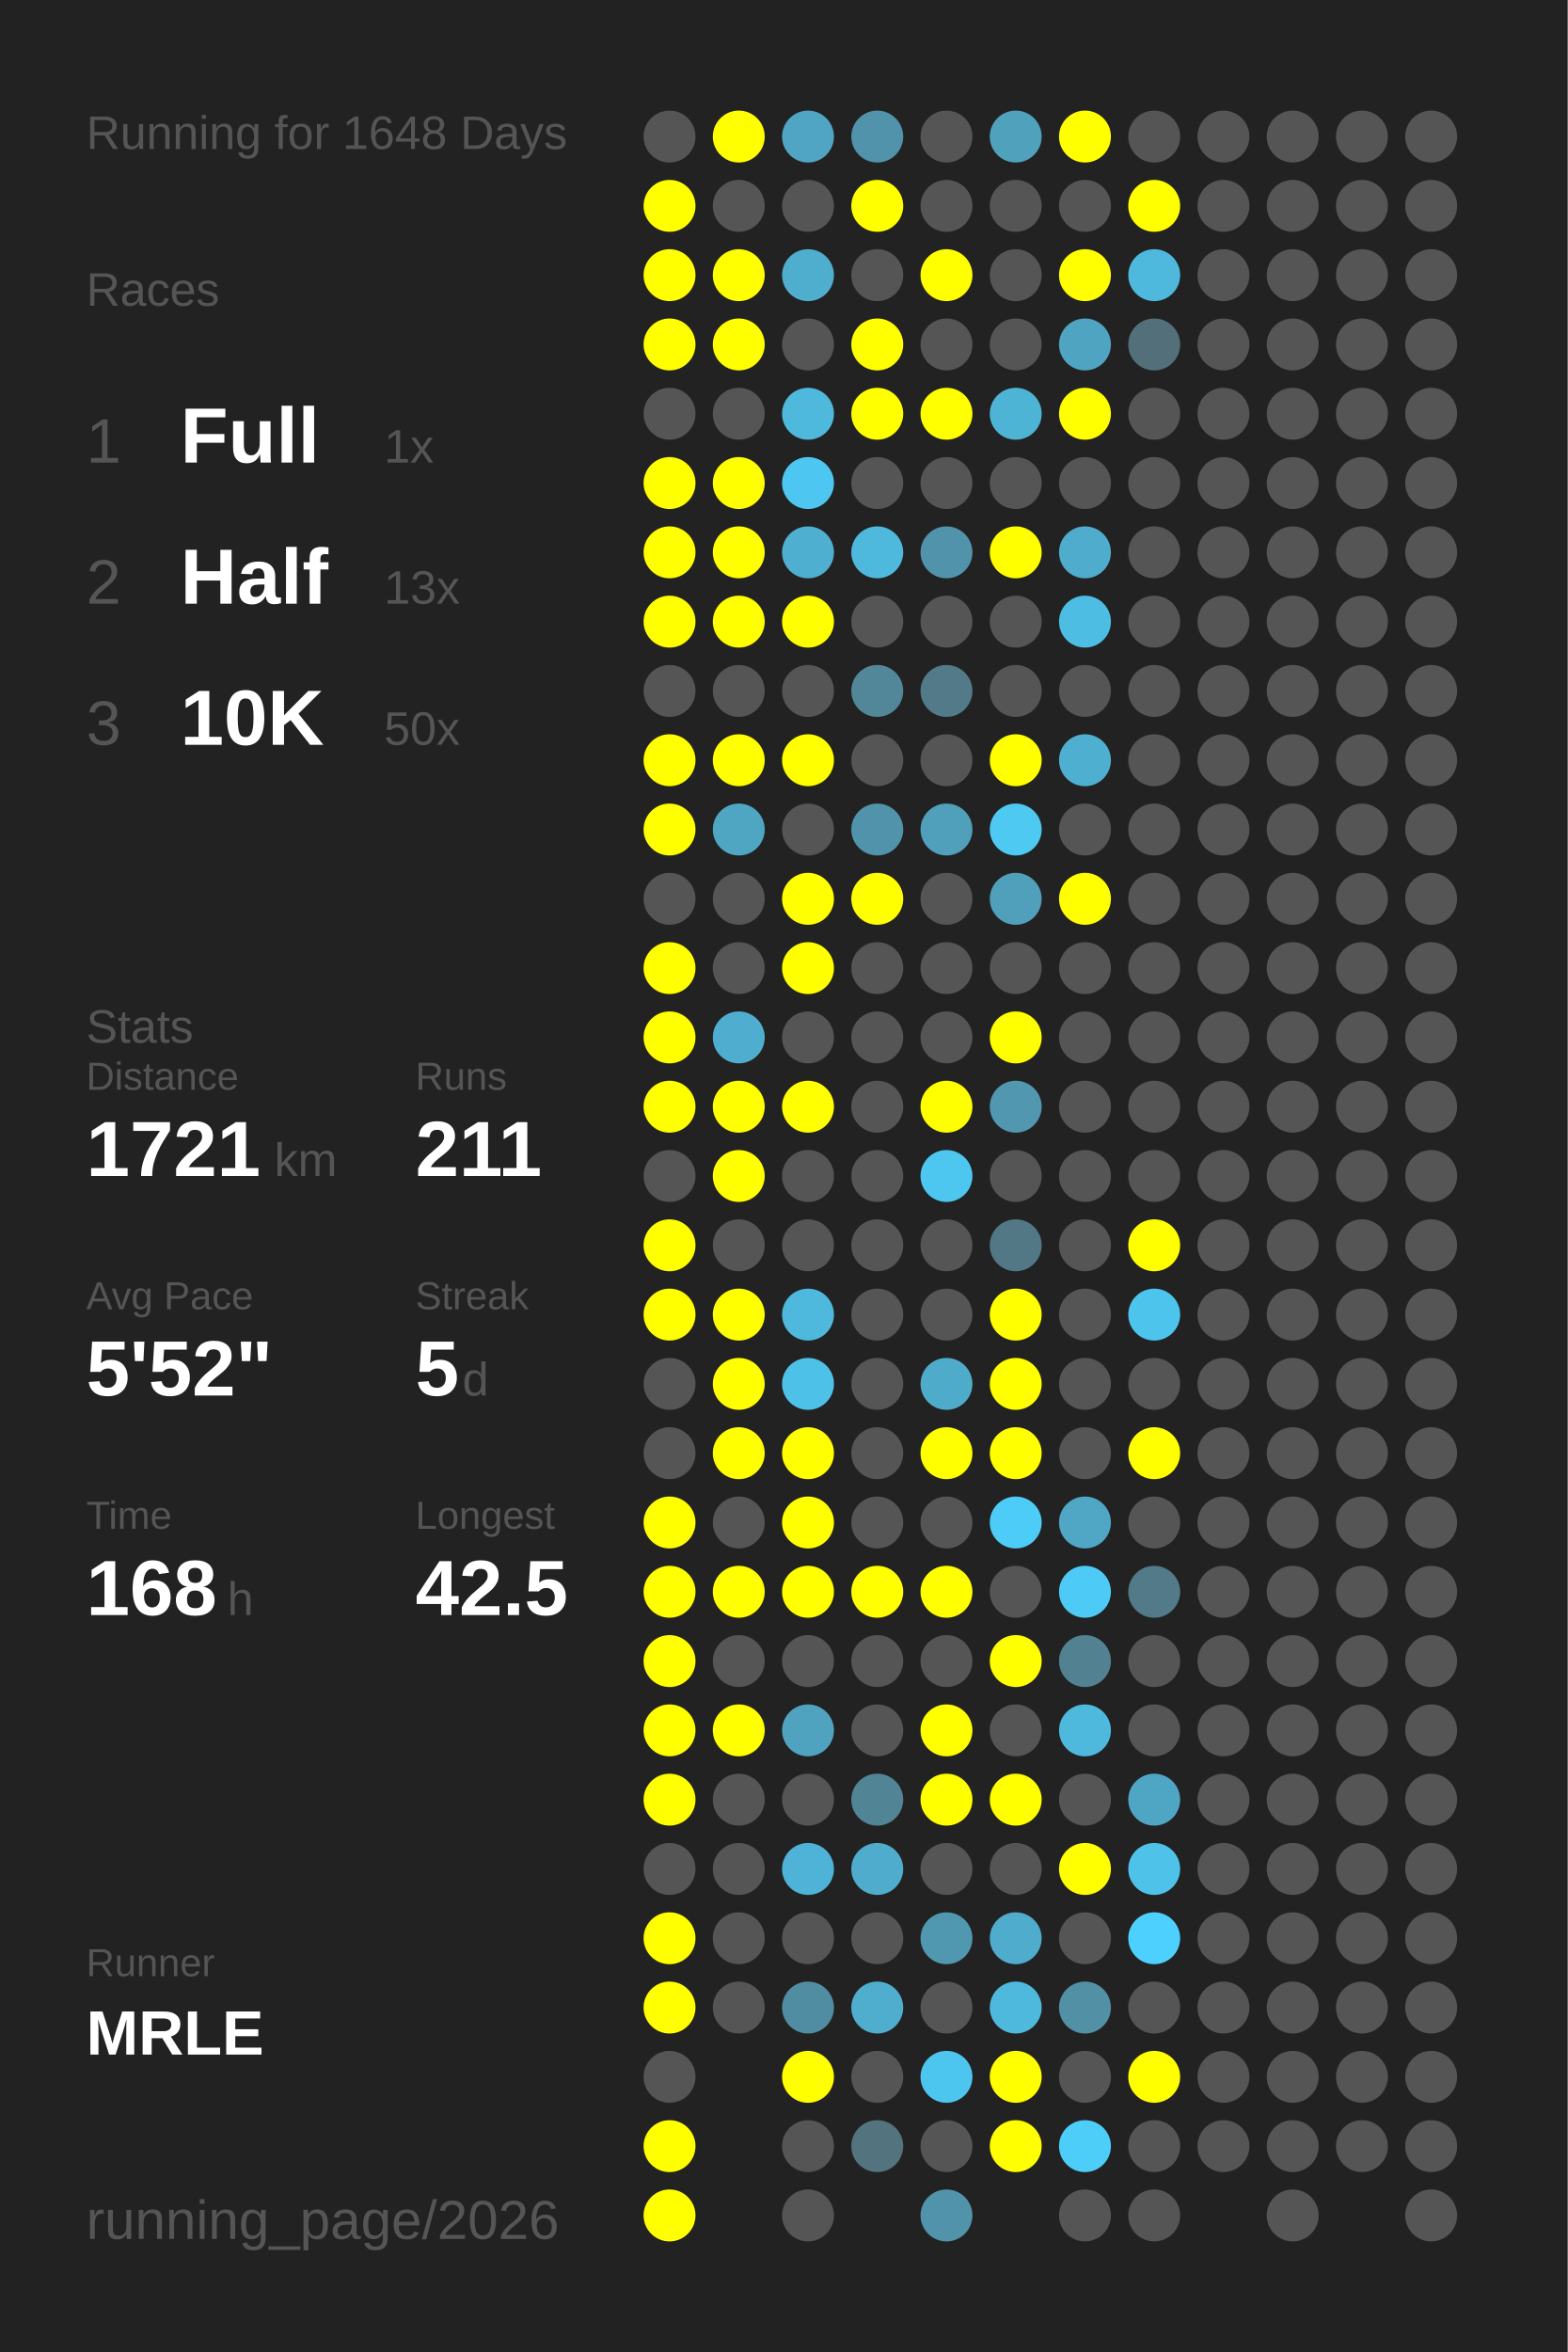
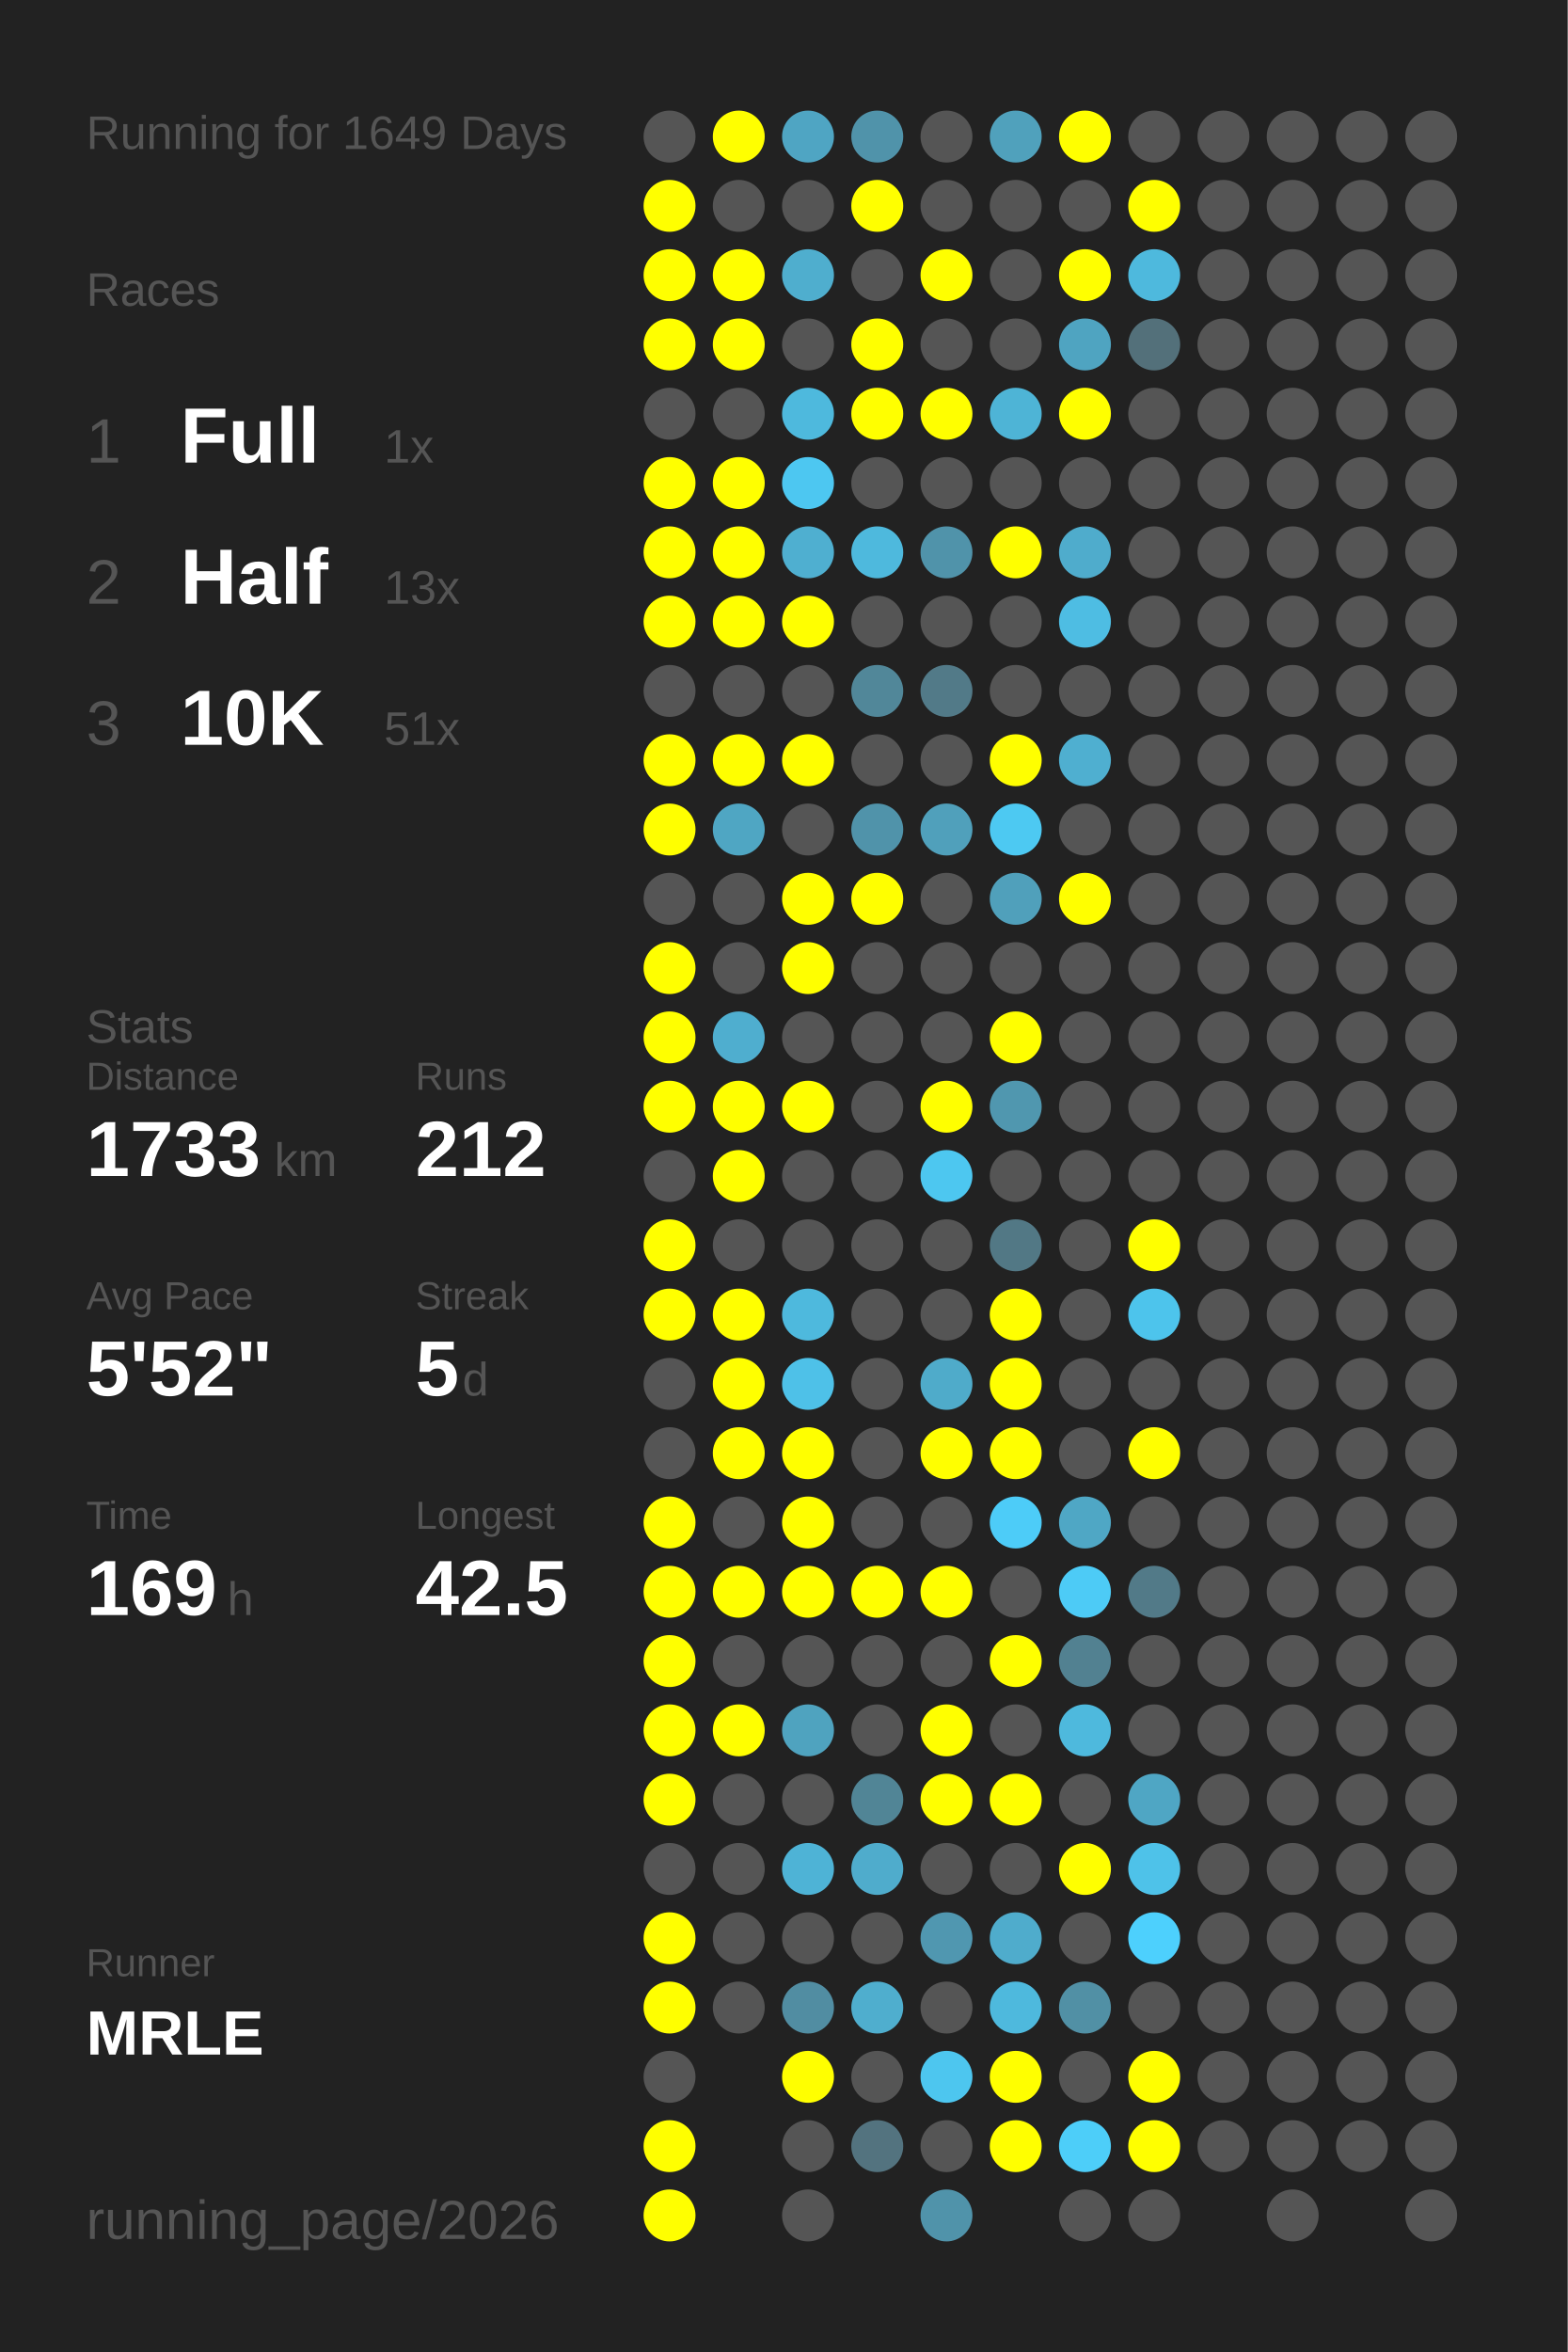
<svg xmlns="http://www.w3.org/2000/svg" baseProfile="full" height="300mm" version="1.1" viewBox="0,0,200,300" width="200mm">
  <defs />
  <rect fill="#222222" height="300" width="200" x="0" y="0" />
-   <text fill="#555555" style="font-size:6px; font-family:Arial;" x="11" y="19">Running for 1648 Days</text>
+   <text fill="#555555" style="font-size:6px; font-family:Arial;" x="11" y="19">Running for 1649 Days</text>
  <text fill="#555555" style="font-size:6px; font-family:Arial;" x="11" y="39">Races</text>
  <text fill="#555555" style="font-size:8px; font-family:Arial;" x="11" y="59">1</text>
  <text fill="#FFFFFF" style="font-size:10px; font-family:Arial; font-weight:bold;" x="23" y="59">Full</text>
  <text fill="#555555" style="font-size:6px; font-family:Arial;" x="49" y="59">1x</text>
  <text fill="#555555" style="font-size:8px; font-family:Arial;" x="11" y="77">2</text>
  <text fill="#FFFFFF" style="font-size:10px; font-family:Arial; font-weight:bold;" x="23" y="77">Half</text>
  <text fill="#555555" style="font-size:6px; font-family:Arial;" x="49" y="77">13x</text>
  <text fill="#555555" style="font-size:8px; font-family:Arial;" x="11" y="95">3</text>
  <text fill="#FFFFFF" style="font-size:10px; font-family:Arial; font-weight:bold;" x="23" y="95">10K</text>
-   <text fill="#555555" style="font-size:6px; font-family:Arial;" x="49" y="95">50x</text>
+   <text fill="#555555" style="font-size:6px; font-family:Arial;" x="49" y="95">51x</text>
  <text fill="#555555" style="font-size:6px; font-family:Arial;" x="11" y="133">Stats</text>
  <text fill="#555555" style="font-size:5px; font-family:Arial;" x="11" y="139">Distance</text>
-   <text fill="#FFFFFF" style="font-size:10px; font-family:Arial; font-weight:bold;" x="11" y="150">1721</text>
+   <text fill="#FFFFFF" style="font-size:10px; font-family:Arial; font-weight:bold;" x="11" y="150">1733</text>
  <text fill="#555555" style="font-size:6px; font-family:Arial;" x="35" y="150">km</text>
  <text fill="#555555" style="font-size:5px; font-family:Arial;" x="53" y="139">Runs</text>
-   <text fill="#FFFFFF" style="font-size:10px; font-family:Arial; font-weight:bold;" x="53" y="150">211</text>
+   <text fill="#FFFFFF" style="font-size:10px; font-family:Arial; font-weight:bold;" x="53" y="150">212</text>
  <text fill="#555555" style="font-size:5px; font-family:Arial;" x="11" y="167">Avg Pace</text>
  <text fill="#FFFFFF" style="font-size:10px; font-family:Arial; font-weight:bold;" x="11" y="178">5'52"</text>
  <text fill="#555555" style="font-size:5px; font-family:Arial;" x="53" y="167">Streak</text>
  <text fill="#FFFFFF" style="font-size:10px; font-family:Arial; font-weight:bold;" x="53" y="178">5</text>
  <text fill="#555555" style="font-size:6px; font-family:Arial;" x="59" y="178">d</text>
  <text fill="#555555" style="font-size:5px; font-family:Arial;" x="11" y="195">Time</text>
-   <text fill="#FFFFFF" style="font-size:10px; font-family:Arial; font-weight:bold;" x="11" y="206">168</text>
+   <text fill="#FFFFFF" style="font-size:10px; font-family:Arial; font-weight:bold;" x="11" y="206">169</text>
  <text fill="#555555" style="font-size:6px; font-family:Arial;" x="29" y="206">h</text>
  <text fill="#555555" style="font-size:5px; font-family:Arial;" x="53" y="195">Longest</text>
  <text fill="#FFFFFF" style="font-size:10px; font-family:Arial; font-weight:bold;" x="53" y="206">42.5</text>
  <text fill="#555555" style="font-size:5px; font-family:Arial;" x="11" y="252.065">Runner</text>
  <text fill="#FFFFFF" style="font-size:8px; font-family:Arial; font-weight:bold;" x="11" y="262.065">MRLE</text>
  <text fill="#555555" style="font-size:7px; font-family:Arial;" x="11" y="285.581">running_page/2026</text>
  <circle cx="85.417" cy="17.419" fill="#555555" r="3.312" />
  <circle cx="85.417" cy="26.258" fill="#FFFF00" r="3.312" />
  <circle cx="85.417" cy="35.097" fill="#FFFF00" r="3.312" />
  <circle cx="85.417" cy="43.935" fill="#FFFF00" r="3.312" />
  <circle cx="85.417" cy="52.774" fill="#555555" r="3.312" />
  <circle cx="85.417" cy="61.613" fill="#FFFF00" r="3.312" />
  <circle cx="85.417" cy="70.452" fill="#FFFF00" r="3.312" />
  <circle cx="85.417" cy="79.29" fill="#FFFF00" r="3.312" />
  <circle cx="85.417" cy="88.129" fill="#555555" r="3.312" />
  <circle cx="85.417" cy="96.968" fill="#FFFF00" r="3.312" />
  <circle cx="85.417" cy="105.806" fill="#FFFF00" r="3.312" />
  <circle cx="85.417" cy="114.645" fill="#555555" r="3.312" />
  <circle cx="85.417" cy="123.484" fill="#FFFF00" r="3.312" />
  <circle cx="85.417" cy="132.323" fill="#FFFF00" r="3.312" />
  <circle cx="85.417" cy="141.161" fill="#FFFF00" r="3.312" />
  <circle cx="85.417" cy="150" fill="#555555" r="3.312" />
  <circle cx="85.417" cy="158.839" fill="#FFFF00" r="3.312" />
  <circle cx="85.417" cy="167.677" fill="#FFFF00" r="3.312" />
  <circle cx="85.417" cy="176.516" fill="#555555" r="3.312" />
  <circle cx="85.417" cy="185.355" fill="#555555" r="3.312" />
  <circle cx="85.417" cy="194.194" fill="#FFFF00" r="3.312" />
  <circle cx="85.417" cy="203.032" fill="#FFFF00" r="3.312" />
  <circle cx="85.417" cy="211.871" fill="#FFFF00" r="3.312" />
  <circle cx="85.417" cy="220.71" fill="#FFFF00" r="3.312" />
  <circle cx="85.417" cy="229.548" fill="#FFFF00" r="3.312" />
  <circle cx="85.417" cy="238.387" fill="#555555" r="3.312" />
  <circle cx="85.417" cy="247.226" fill="#FFFF00" r="3.312" />
  <circle cx="85.417" cy="256.065" fill="#FFFF00" r="3.312" />
  <circle cx="85.417" cy="264.903" fill="#555555" r="3.312" />
  <circle cx="85.417" cy="273.742" fill="#FFFF00" r="3.312" />
  <circle cx="85.417" cy="282.581" fill="#FFFF00" r="3.312" />
  <circle cx="94.25" cy="17.419" fill="#FFFF00" r="3.312" />
  <circle cx="94.25" cy="26.258" fill="#555555" r="3.312" />
  <circle cx="94.25" cy="35.097" fill="#FFFF00" r="3.312" />
  <circle cx="94.25" cy="43.935" fill="#FFFF00" r="3.312" />
  <circle cx="94.25" cy="52.774" fill="#555555" r="3.312" />
  <circle cx="94.25" cy="61.613" fill="#FFFF00" r="3.312" />
  <circle cx="94.25" cy="70.452" fill="#FFFF00" r="3.312" />
  <circle cx="94.25" cy="79.29" fill="#FFFF00" r="3.312" />
  <circle cx="94.25" cy="88.129" fill="#555555" r="3.312" />
  <circle cx="94.25" cy="96.968" fill="#FFFF00" r="3.312" />
  <circle cx="94.25" cy="105.806" fill="#4fa6c3" r="3.312" />
  <circle cx="94.25" cy="114.645" fill="#555555" r="3.312" />
  <circle cx="94.25" cy="123.484" fill="#555555" r="3.312" />
  <circle cx="94.25" cy="132.323" fill="#4faecf" r="3.312" />
  <circle cx="94.25" cy="141.161" fill="#FFFF00" r="3.312" />
  <circle cx="94.25" cy="150" fill="#FFFF00" r="3.312" />
  <circle cx="94.25" cy="158.839" fill="#555555" r="3.312" />
  <circle cx="94.25" cy="167.677" fill="#FFFF00" r="3.312" />
  <circle cx="94.25" cy="176.516" fill="#FFFF00" r="3.312" />
  <circle cx="94.25" cy="185.355" fill="#FFFF00" r="3.312" />
  <circle cx="94.25" cy="194.194" fill="#555555" r="3.312" />
  <circle cx="94.25" cy="203.032" fill="#FFFF00" r="3.312" />
  <circle cx="94.25" cy="211.871" fill="#555555" r="3.312" />
  <circle cx="94.25" cy="220.71" fill="#FFFF00" r="3.312" />
  <circle cx="94.25" cy="229.548" fill="#555555" r="3.312" />
  <circle cx="94.25" cy="238.387" fill="#555555" r="3.312" />
  <circle cx="94.25" cy="247.226" fill="#555555" r="3.312" />
  <circle cx="94.25" cy="256.065" fill="#555555" r="3.312" />
  <circle cx="103.083" cy="17.419" fill="#4fa5c3" r="3.312" />
  <circle cx="103.083" cy="26.258" fill="#555555" r="3.312" />
  <circle cx="103.083" cy="35.097" fill="#4faece" r="3.312" />
  <circle cx="103.083" cy="43.935" fill="#555555" r="3.312" />
  <circle cx="103.083" cy="52.774" fill="#4eb9dd" r="3.312" />
  <circle cx="103.083" cy="61.613" fill="#4dc7f1" r="3.312" />
  <circle cx="103.083" cy="70.452" fill="#4fafd0" r="3.312" />
  <circle cx="103.083" cy="79.29" fill="#FFFF00" r="3.312" />
  <circle cx="103.083" cy="88.129" fill="#555555" r="3.312" />
  <circle cx="103.083" cy="96.968" fill="#FFFF00" r="3.312" />
  <circle cx="103.083" cy="105.806" fill="#555555" r="3.312" />
  <circle cx="103.083" cy="114.645" fill="#FFFF00" r="3.312" />
  <circle cx="103.083" cy="123.484" fill="#FFFF00" r="3.312" />
  <circle cx="103.083" cy="132.323" fill="#555555" r="3.312" />
  <circle cx="103.083" cy="141.161" fill="#FFFF00" r="3.312" />
  <circle cx="103.083" cy="150" fill="#555555" r="3.312" />
  <circle cx="103.083" cy="158.839" fill="#555555" r="3.312" />
  <circle cx="103.083" cy="167.677" fill="#4eb9dd" r="3.312" />
  <circle cx="103.083" cy="176.516" fill="#4ec1e8" r="3.312" />
  <circle cx="103.083" cy="185.355" fill="#FFFF00" r="3.312" />
  <circle cx="103.083" cy="194.194" fill="#FFFF00" r="3.312" />
  <circle cx="103.083" cy="203.032" fill="#FFFF00" r="3.312" />
  <circle cx="103.083" cy="211.871" fill="#555555" r="3.312" />
  <circle cx="103.083" cy="220.71" fill="#4fa3bf" r="3.312" />
  <circle cx="103.083" cy="229.548" fill="#555555" r="3.312" />
  <circle cx="103.083" cy="238.387" fill="#4eb3d6" r="3.312" />
  <circle cx="103.083" cy="247.226" fill="#555555" r="3.312" />
  <circle cx="103.083" cy="256.065" fill="#518da2" r="3.312" />
  <circle cx="103.083" cy="264.903" fill="#FFFF00" r="3.312" />
  <circle cx="103.083" cy="273.742" fill="#555555" r="3.312" />
  <circle cx="103.083" cy="282.581" fill="#555555" r="3.312" />
  <circle cx="111.917" cy="17.419" fill="#5093aa" r="3.312" />
  <circle cx="111.917" cy="26.258" fill="#FFFF00" r="3.312" />
  <circle cx="111.917" cy="35.097" fill="#555555" r="3.312" />
  <circle cx="111.917" cy="43.935" fill="#FFFF00" r="3.312" />
  <circle cx="111.917" cy="52.774" fill="#FFFF00" r="3.312" />
  <circle cx="111.917" cy="61.613" fill="#555555" r="3.312" />
  <circle cx="111.917" cy="70.452" fill="#4eb9dd" r="3.312" />
  <circle cx="111.917" cy="79.29" fill="#555555" r="3.312" />
  <circle cx="111.917" cy="88.129" fill="#518799" r="3.312" />
  <circle cx="111.917" cy="96.968" fill="#555555" r="3.312" />
  <circle cx="111.917" cy="105.806" fill="#5093aa" r="3.312" />
  <circle cx="111.917" cy="114.645" fill="#FFFF00" r="3.312" />
  <circle cx="111.917" cy="123.484" fill="#555555" r="3.312" />
  <circle cx="111.917" cy="132.323" fill="#555555" r="3.312" />
  <circle cx="111.917" cy="141.161" fill="#555555" r="3.312" />
  <circle cx="111.917" cy="150" fill="#555555" r="3.312" />
  <circle cx="111.917" cy="158.839" fill="#555555" r="3.312" />
  <circle cx="111.917" cy="167.677" fill="#555555" r="3.312" />
  <circle cx="111.917" cy="176.516" fill="#555555" r="3.312" />
  <circle cx="111.917" cy="185.355" fill="#555555" r="3.312" />
  <circle cx="111.917" cy="194.194" fill="#555555" r="3.312" />
  <circle cx="111.917" cy="203.032" fill="#FFFF00" r="3.312" />
  <circle cx="111.917" cy="211.871" fill="#555555" r="3.312" />
  <circle cx="111.917" cy="220.71" fill="#555555" r="3.312" />
  <circle cx="111.917" cy="229.548" fill="#518596" r="3.312" />
  <circle cx="111.917" cy="238.387" fill="#4faccc" r="3.312" />
  <circle cx="111.917" cy="247.226" fill="#555555" r="3.312" />
  <circle cx="111.917" cy="256.065" fill="#4faece" r="3.312" />
  <circle cx="111.917" cy="264.903" fill="#555555" r="3.312" />
  <circle cx="111.917" cy="273.742" fill="#53737f" r="3.312" />
  <circle cx="120.75" cy="17.419" fill="#555555" r="3.312" />
  <circle cx="120.75" cy="26.258" fill="#555555" r="3.312" />
  <circle cx="120.75" cy="35.097" fill="#FFFF00" r="3.312" />
  <circle cx="120.75" cy="43.935" fill="#555555" r="3.312" />
  <circle cx="120.75" cy="52.774" fill="#FFFF00" r="3.312" />
  <circle cx="120.75" cy="61.613" fill="#555555" r="3.312" />
  <circle cx="120.75" cy="70.452" fill="#5093aa" r="3.312" />
  <circle cx="120.75" cy="79.29" fill="#555555" r="3.312" />
  <circle cx="120.75" cy="88.129" fill="#527a88" r="3.312" />
  <circle cx="120.75" cy="96.968" fill="#555555" r="3.312" />
  <circle cx="120.75" cy="105.806" fill="#50a0bb" r="3.312" />
  <circle cx="120.75" cy="114.645" fill="#555555" r="3.312" />
  <circle cx="120.75" cy="123.484" fill="#555555" r="3.312" />
  <circle cx="120.75" cy="132.323" fill="#555555" r="3.312" />
  <circle cx="120.75" cy="141.161" fill="#FFFF00" r="3.312" />
  <circle cx="120.75" cy="150" fill="#4dc7f0" r="3.312" />
  <circle cx="120.75" cy="158.839" fill="#555555" r="3.312" />
  <circle cx="120.75" cy="167.677" fill="#555555" r="3.312" />
  <circle cx="120.75" cy="176.516" fill="#4fabca" r="3.312" />
  <circle cx="120.75" cy="185.355" fill="#FFFF00" r="3.312" />
  <circle cx="120.75" cy="194.194" fill="#555555" r="3.312" />
  <circle cx="120.75" cy="203.032" fill="#FFFF00" r="3.312" />
  <circle cx="120.75" cy="211.871" fill="#555555" r="3.312" />
  <circle cx="120.75" cy="220.71" fill="#FFFF00" r="3.312" />
  <circle cx="120.75" cy="229.548" fill="#FFFF00" r="3.312" />
  <circle cx="120.75" cy="238.387" fill="#555555" r="3.312" />
  <circle cx="120.75" cy="247.226" fill="#5097b0" r="3.312" />
  <circle cx="120.75" cy="256.065" fill="#555555" r="3.312" />
  <circle cx="120.75" cy="264.903" fill="#4dc6ef" r="3.312" />
  <circle cx="120.75" cy="273.742" fill="#555555" r="3.312" />
  <circle cx="120.75" cy="282.581" fill="#5093aa" r="3.312" />
  <circle cx="129.583" cy="17.419" fill="#50a1bc" r="3.312" />
  <circle cx="129.583" cy="26.258" fill="#555555" r="3.312" />
  <circle cx="129.583" cy="35.097" fill="#555555" r="3.312" />
  <circle cx="129.583" cy="43.935" fill="#555555" r="3.312" />
  <circle cx="129.583" cy="52.774" fill="#4eb4d6" r="3.312" />
  <circle cx="129.583" cy="61.613" fill="#555555" r="3.312" />
  <circle cx="129.583" cy="70.452" fill="#FFFF00" r="3.312" />
  <circle cx="129.583" cy="79.29" fill="#555555" r="3.312" />
  <circle cx="129.583" cy="88.129" fill="#555555" r="3.312" />
  <circle cx="129.583" cy="96.968" fill="#FFFF00" r="3.312" />
  <circle cx="129.583" cy="105.806" fill="#4dc9f2" r="3.312" />
  <circle cx="129.583" cy="114.645" fill="#50a0bb" r="3.312" />
  <circle cx="129.583" cy="123.484" fill="#555555" r="3.312" />
  <circle cx="129.583" cy="132.323" fill="#FFFF00" r="3.312" />
  <circle cx="129.583" cy="141.161" fill="#5097af" r="3.312" />
  <circle cx="129.583" cy="150" fill="#555555" r="3.312" />
  <circle cx="129.583" cy="158.839" fill="#527885" r="3.312" />
  <circle cx="129.583" cy="167.677" fill="#FFFF00" r="3.312" />
  <circle cx="129.583" cy="176.516" fill="#FFFF00" r="3.312" />
  <circle cx="129.583" cy="185.355" fill="#FFFF00" r="3.312" />
  <circle cx="129.583" cy="194.194" fill="#4dccf8" r="3.312" />
  <circle cx="129.583" cy="203.032" fill="#555555" r="3.312" />
  <circle cx="129.583" cy="211.871" fill="#FFFF00" r="3.312" />
  <circle cx="129.583" cy="220.71" fill="#555555" r="3.312" />
  <circle cx="129.583" cy="229.548" fill="#FFFF00" r="3.312" />
  <circle cx="129.583" cy="238.387" fill="#555555" r="3.312" />
  <circle cx="129.583" cy="247.226" fill="#4faccc" r="3.312" />
  <circle cx="129.583" cy="256.065" fill="#4eb9dd" r="3.312" />
  <circle cx="129.583" cy="264.903" fill="#FFFF00" r="3.312" />
  <circle cx="129.583" cy="273.742" fill="#FFFF00" r="3.312" />
  <circle cx="138.417" cy="17.419" fill="#FFFF00" r="3.312" />
  <circle cx="138.417" cy="26.258" fill="#555555" r="3.312" />
  <circle cx="138.417" cy="35.097" fill="#FFFF00" r="3.312" />
  <circle cx="138.417" cy="43.935" fill="#4fa4c1" r="3.312" />
  <circle cx="138.417" cy="52.774" fill="#FFFF00" r="3.312" />
  <circle cx="138.417" cy="61.613" fill="#555555" r="3.312" />
  <circle cx="138.417" cy="70.452" fill="#4faccc" r="3.312" />
  <circle cx="138.417" cy="79.29" fill="#4ebde3" r="3.312" />
  <circle cx="138.417" cy="88.129" fill="#555555" r="3.312" />
  <circle cx="138.417" cy="96.968" fill="#4fafd0" r="3.312" />
  <circle cx="138.417" cy="105.806" fill="#555555" r="3.312" />
  <circle cx="138.417" cy="114.645" fill="#FFFF00" r="3.312" />
  <circle cx="138.417" cy="123.484" fill="#555555" r="3.312" />
  <circle cx="138.417" cy="132.323" fill="#555555" r="3.312" />
  <circle cx="138.417" cy="141.161" fill="#555555" r="3.312" />
  <circle cx="138.417" cy="150" fill="#555555" r="3.312" />
  <circle cx="138.417" cy="158.839" fill="#555555" r="3.312" />
  <circle cx="138.417" cy="167.677" fill="#555555" r="3.312" />
  <circle cx="138.417" cy="176.516" fill="#555555" r="3.312" />
  <circle cx="138.417" cy="185.355" fill="#555555" r="3.312" />
  <circle cx="138.417" cy="194.194" fill="#4fa7c5" r="3.312" />
  <circle cx="138.417" cy="203.032" fill="#4dcbf6" r="3.312" />
  <circle cx="138.417" cy="211.871" fill="#528191" r="3.312" />
  <circle cx="138.417" cy="220.71" fill="#4eb9dd" r="3.312" />
  <circle cx="138.417" cy="229.548" fill="#555555" r="3.312" />
  <circle cx="138.417" cy="238.387" fill="#FFFF00" r="3.312" />
  <circle cx="138.417" cy="247.226" fill="#555555" r="3.312" />
  <circle cx="138.417" cy="256.065" fill="#5190a5" r="3.312" />
  <circle cx="138.417" cy="264.903" fill="#555555" r="3.312" />
  <circle cx="138.417" cy="273.742" fill="#4dcef9" r="3.312" />
  <circle cx="138.417" cy="282.581" fill="#555555" r="3.312" />
  <circle cx="147.25" cy="17.419" fill="#555555" r="3.312" />
  <circle cx="147.25" cy="26.258" fill="#FFFF00" r="3.312" />
  <circle cx="147.25" cy="35.097" fill="#4eb9dd" r="3.312" />
  <circle cx="147.25" cy="43.935" fill="#53707a" r="3.312" />
  <circle cx="147.25" cy="52.774" fill="#555555" r="3.312" />
  <circle cx="147.25" cy="61.613" fill="#555555" r="3.312" />
  <circle cx="147.25" cy="70.452" fill="#555555" r="3.312" />
  <circle cx="147.25" cy="79.29" fill="#555555" r="3.312" />
  <circle cx="147.25" cy="88.129" fill="#555555" r="3.312" />
  <circle cx="147.25" cy="96.968" fill="#555555" r="3.312" />
  <circle cx="147.25" cy="105.806" fill="#555555" r="3.312" />
  <circle cx="147.25" cy="114.645" fill="#555555" r="3.312" />
  <circle cx="147.25" cy="123.484" fill="#555555" r="3.312" />
  <circle cx="147.25" cy="132.323" fill="#555555" r="3.312" />
  <circle cx="147.25" cy="141.161" fill="#555555" r="3.312" />
  <circle cx="147.25" cy="150" fill="#555555" r="3.312" />
  <circle cx="147.25" cy="158.839" fill="#FFFF00" r="3.312" />
  <circle cx="147.25" cy="167.677" fill="#4dc4ec" r="3.312" />
  <circle cx="147.25" cy="176.516" fill="#555555" r="3.312" />
  <circle cx="147.25" cy="185.355" fill="#FFFF00" r="3.312" />
  <circle cx="147.25" cy="194.194" fill="#555555" r="3.312" />
  <circle cx="147.25" cy="203.032" fill="#527a88" r="3.312" />
  <circle cx="147.25" cy="211.871" fill="#555555" r="3.312" />
  <circle cx="147.25" cy="220.71" fill="#555555" r="3.312" />
  <circle cx="147.25" cy="229.548" fill="#4fa6c4" r="3.312" />
  <circle cx="147.25" cy="238.387" fill="#4ec2e9" r="3.312" />
  <circle cx="147.25" cy="247.226" fill="#4dd0fd" r="3.312" />
  <circle cx="147.25" cy="256.065" fill="#555555" r="3.312" />
  <circle cx="147.25" cy="264.903" fill="#FFFF00" r="3.312" />
-   <circle cx="147.25" cy="273.742" fill="#555555" r="3.312" />
+   <circle cx="147.25" cy="273.742" fill="#FFFF00" r="3.312" />
  <circle cx="147.25" cy="282.581" fill="#555555" r="3.312" />
  <circle cx="156.083" cy="17.419" fill="#555555" r="3.312" />
  <circle cx="156.083" cy="26.258" fill="#555555" r="3.312" />
  <circle cx="156.083" cy="35.097" fill="#555555" r="3.312" />
  <circle cx="156.083" cy="43.935" fill="#555555" r="3.312" />
  <circle cx="156.083" cy="52.774" fill="#555555" r="3.312" />
  <circle cx="156.083" cy="61.613" fill="#555555" r="3.312" />
  <circle cx="156.083" cy="70.452" fill="#555555" r="3.312" />
  <circle cx="156.083" cy="79.29" fill="#555555" r="3.312" />
  <circle cx="156.083" cy="88.129" fill="#555555" r="3.312" />
  <circle cx="156.083" cy="96.968" fill="#555555" r="3.312" />
  <circle cx="156.083" cy="105.806" fill="#555555" r="3.312" />
  <circle cx="156.083" cy="114.645" fill="#555555" r="3.312" />
  <circle cx="156.083" cy="123.484" fill="#555555" r="3.312" />
  <circle cx="156.083" cy="132.323" fill="#555555" r="3.312" />
  <circle cx="156.083" cy="141.161" fill="#555555" r="3.312" />
  <circle cx="156.083" cy="150" fill="#555555" r="3.312" />
  <circle cx="156.083" cy="158.839" fill="#555555" r="3.312" />
  <circle cx="156.083" cy="167.677" fill="#555555" r="3.312" />
  <circle cx="156.083" cy="176.516" fill="#555555" r="3.312" />
  <circle cx="156.083" cy="185.355" fill="#555555" r="3.312" />
  <circle cx="156.083" cy="194.194" fill="#555555" r="3.312" />
  <circle cx="156.083" cy="203.032" fill="#555555" r="3.312" />
  <circle cx="156.083" cy="211.871" fill="#555555" r="3.312" />
  <circle cx="156.083" cy="220.71" fill="#555555" r="3.312" />
  <circle cx="156.083" cy="229.548" fill="#555555" r="3.312" />
  <circle cx="156.083" cy="238.387" fill="#555555" r="3.312" />
  <circle cx="156.083" cy="247.226" fill="#555555" r="3.312" />
  <circle cx="156.083" cy="256.065" fill="#555555" r="3.312" />
  <circle cx="156.083" cy="264.903" fill="#555555" r="3.312" />
  <circle cx="156.083" cy="273.742" fill="#555555" r="3.312" />
  <circle cx="164.917" cy="17.419" fill="#555555" r="3.312" />
  <circle cx="164.917" cy="26.258" fill="#555555" r="3.312" />
  <circle cx="164.917" cy="35.097" fill="#555555" r="3.312" />
  <circle cx="164.917" cy="43.935" fill="#555555" r="3.312" />
  <circle cx="164.917" cy="52.774" fill="#555555" r="3.312" />
  <circle cx="164.917" cy="61.613" fill="#555555" r="3.312" />
  <circle cx="164.917" cy="70.452" fill="#555555" r="3.312" />
  <circle cx="164.917" cy="79.29" fill="#555555" r="3.312" />
  <circle cx="164.917" cy="88.129" fill="#555555" r="3.312" />
  <circle cx="164.917" cy="96.968" fill="#555555" r="3.312" />
  <circle cx="164.917" cy="105.806" fill="#555555" r="3.312" />
  <circle cx="164.917" cy="114.645" fill="#555555" r="3.312" />
  <circle cx="164.917" cy="123.484" fill="#555555" r="3.312" />
  <circle cx="164.917" cy="132.323" fill="#555555" r="3.312" />
  <circle cx="164.917" cy="141.161" fill="#555555" r="3.312" />
  <circle cx="164.917" cy="150" fill="#555555" r="3.312" />
  <circle cx="164.917" cy="158.839" fill="#555555" r="3.312" />
  <circle cx="164.917" cy="167.677" fill="#555555" r="3.312" />
  <circle cx="164.917" cy="176.516" fill="#555555" r="3.312" />
  <circle cx="164.917" cy="185.355" fill="#555555" r="3.312" />
  <circle cx="164.917" cy="194.194" fill="#555555" r="3.312" />
  <circle cx="164.917" cy="203.032" fill="#555555" r="3.312" />
  <circle cx="164.917" cy="211.871" fill="#555555" r="3.312" />
  <circle cx="164.917" cy="220.71" fill="#555555" r="3.312" />
  <circle cx="164.917" cy="229.548" fill="#555555" r="3.312" />
  <circle cx="164.917" cy="238.387" fill="#555555" r="3.312" />
  <circle cx="164.917" cy="247.226" fill="#555555" r="3.312" />
  <circle cx="164.917" cy="256.065" fill="#555555" r="3.312" />
  <circle cx="164.917" cy="264.903" fill="#555555" r="3.312" />
  <circle cx="164.917" cy="273.742" fill="#555555" r="3.312" />
  <circle cx="164.917" cy="282.581" fill="#555555" r="3.312" />
  <circle cx="173.75" cy="17.419" fill="#555555" r="3.312" />
  <circle cx="173.75" cy="26.258" fill="#555555" r="3.312" />
  <circle cx="173.75" cy="35.097" fill="#555555" r="3.312" />
  <circle cx="173.75" cy="43.935" fill="#555555" r="3.312" />
  <circle cx="173.75" cy="52.774" fill="#555555" r="3.312" />
  <circle cx="173.75" cy="61.613" fill="#555555" r="3.312" />
  <circle cx="173.75" cy="70.452" fill="#555555" r="3.312" />
  <circle cx="173.75" cy="79.29" fill="#555555" r="3.312" />
  <circle cx="173.75" cy="88.129" fill="#555555" r="3.312" />
  <circle cx="173.75" cy="96.968" fill="#555555" r="3.312" />
  <circle cx="173.75" cy="105.806" fill="#555555" r="3.312" />
  <circle cx="173.75" cy="114.645" fill="#555555" r="3.312" />
  <circle cx="173.75" cy="123.484" fill="#555555" r="3.312" />
  <circle cx="173.75" cy="132.323" fill="#555555" r="3.312" />
  <circle cx="173.75" cy="141.161" fill="#555555" r="3.312" />
  <circle cx="173.75" cy="150" fill="#555555" r="3.312" />
  <circle cx="173.75" cy="158.839" fill="#555555" r="3.312" />
  <circle cx="173.75" cy="167.677" fill="#555555" r="3.312" />
  <circle cx="173.75" cy="176.516" fill="#555555" r="3.312" />
  <circle cx="173.75" cy="185.355" fill="#555555" r="3.312" />
  <circle cx="173.75" cy="194.194" fill="#555555" r="3.312" />
  <circle cx="173.75" cy="203.032" fill="#555555" r="3.312" />
  <circle cx="173.75" cy="211.871" fill="#555555" r="3.312" />
  <circle cx="173.75" cy="220.71" fill="#555555" r="3.312" />
  <circle cx="173.75" cy="229.548" fill="#555555" r="3.312" />
  <circle cx="173.75" cy="238.387" fill="#555555" r="3.312" />
  <circle cx="173.75" cy="247.226" fill="#555555" r="3.312" />
  <circle cx="173.75" cy="256.065" fill="#555555" r="3.312" />
  <circle cx="173.75" cy="264.903" fill="#555555" r="3.312" />
  <circle cx="173.75" cy="273.742" fill="#555555" r="3.312" />
  <circle cx="182.583" cy="17.419" fill="#555555" r="3.312" />
  <circle cx="182.583" cy="26.258" fill="#555555" r="3.312" />
  <circle cx="182.583" cy="35.097" fill="#555555" r="3.312" />
  <circle cx="182.583" cy="43.935" fill="#555555" r="3.312" />
  <circle cx="182.583" cy="52.774" fill="#555555" r="3.312" />
  <circle cx="182.583" cy="61.613" fill="#555555" r="3.312" />
  <circle cx="182.583" cy="70.452" fill="#555555" r="3.312" />
  <circle cx="182.583" cy="79.29" fill="#555555" r="3.312" />
  <circle cx="182.583" cy="88.129" fill="#555555" r="3.312" />
  <circle cx="182.583" cy="96.968" fill="#555555" r="3.312" />
  <circle cx="182.583" cy="105.806" fill="#555555" r="3.312" />
  <circle cx="182.583" cy="114.645" fill="#555555" r="3.312" />
  <circle cx="182.583" cy="123.484" fill="#555555" r="3.312" />
  <circle cx="182.583" cy="132.323" fill="#555555" r="3.312" />
  <circle cx="182.583" cy="141.161" fill="#555555" r="3.312" />
  <circle cx="182.583" cy="150" fill="#555555" r="3.312" />
  <circle cx="182.583" cy="158.839" fill="#555555" r="3.312" />
  <circle cx="182.583" cy="167.677" fill="#555555" r="3.312" />
  <circle cx="182.583" cy="176.516" fill="#555555" r="3.312" />
  <circle cx="182.583" cy="185.355" fill="#555555" r="3.312" />
  <circle cx="182.583" cy="194.194" fill="#555555" r="3.312" />
  <circle cx="182.583" cy="203.032" fill="#555555" r="3.312" />
  <circle cx="182.583" cy="211.871" fill="#555555" r="3.312" />
  <circle cx="182.583" cy="220.71" fill="#555555" r="3.312" />
  <circle cx="182.583" cy="229.548" fill="#555555" r="3.312" />
  <circle cx="182.583" cy="238.387" fill="#555555" r="3.312" />
  <circle cx="182.583" cy="247.226" fill="#555555" r="3.312" />
  <circle cx="182.583" cy="256.065" fill="#555555" r="3.312" />
  <circle cx="182.583" cy="264.903" fill="#555555" r="3.312" />
  <circle cx="182.583" cy="273.742" fill="#555555" r="3.312" />
  <circle cx="182.583" cy="282.581" fill="#555555" r="3.312" />
</svg>
